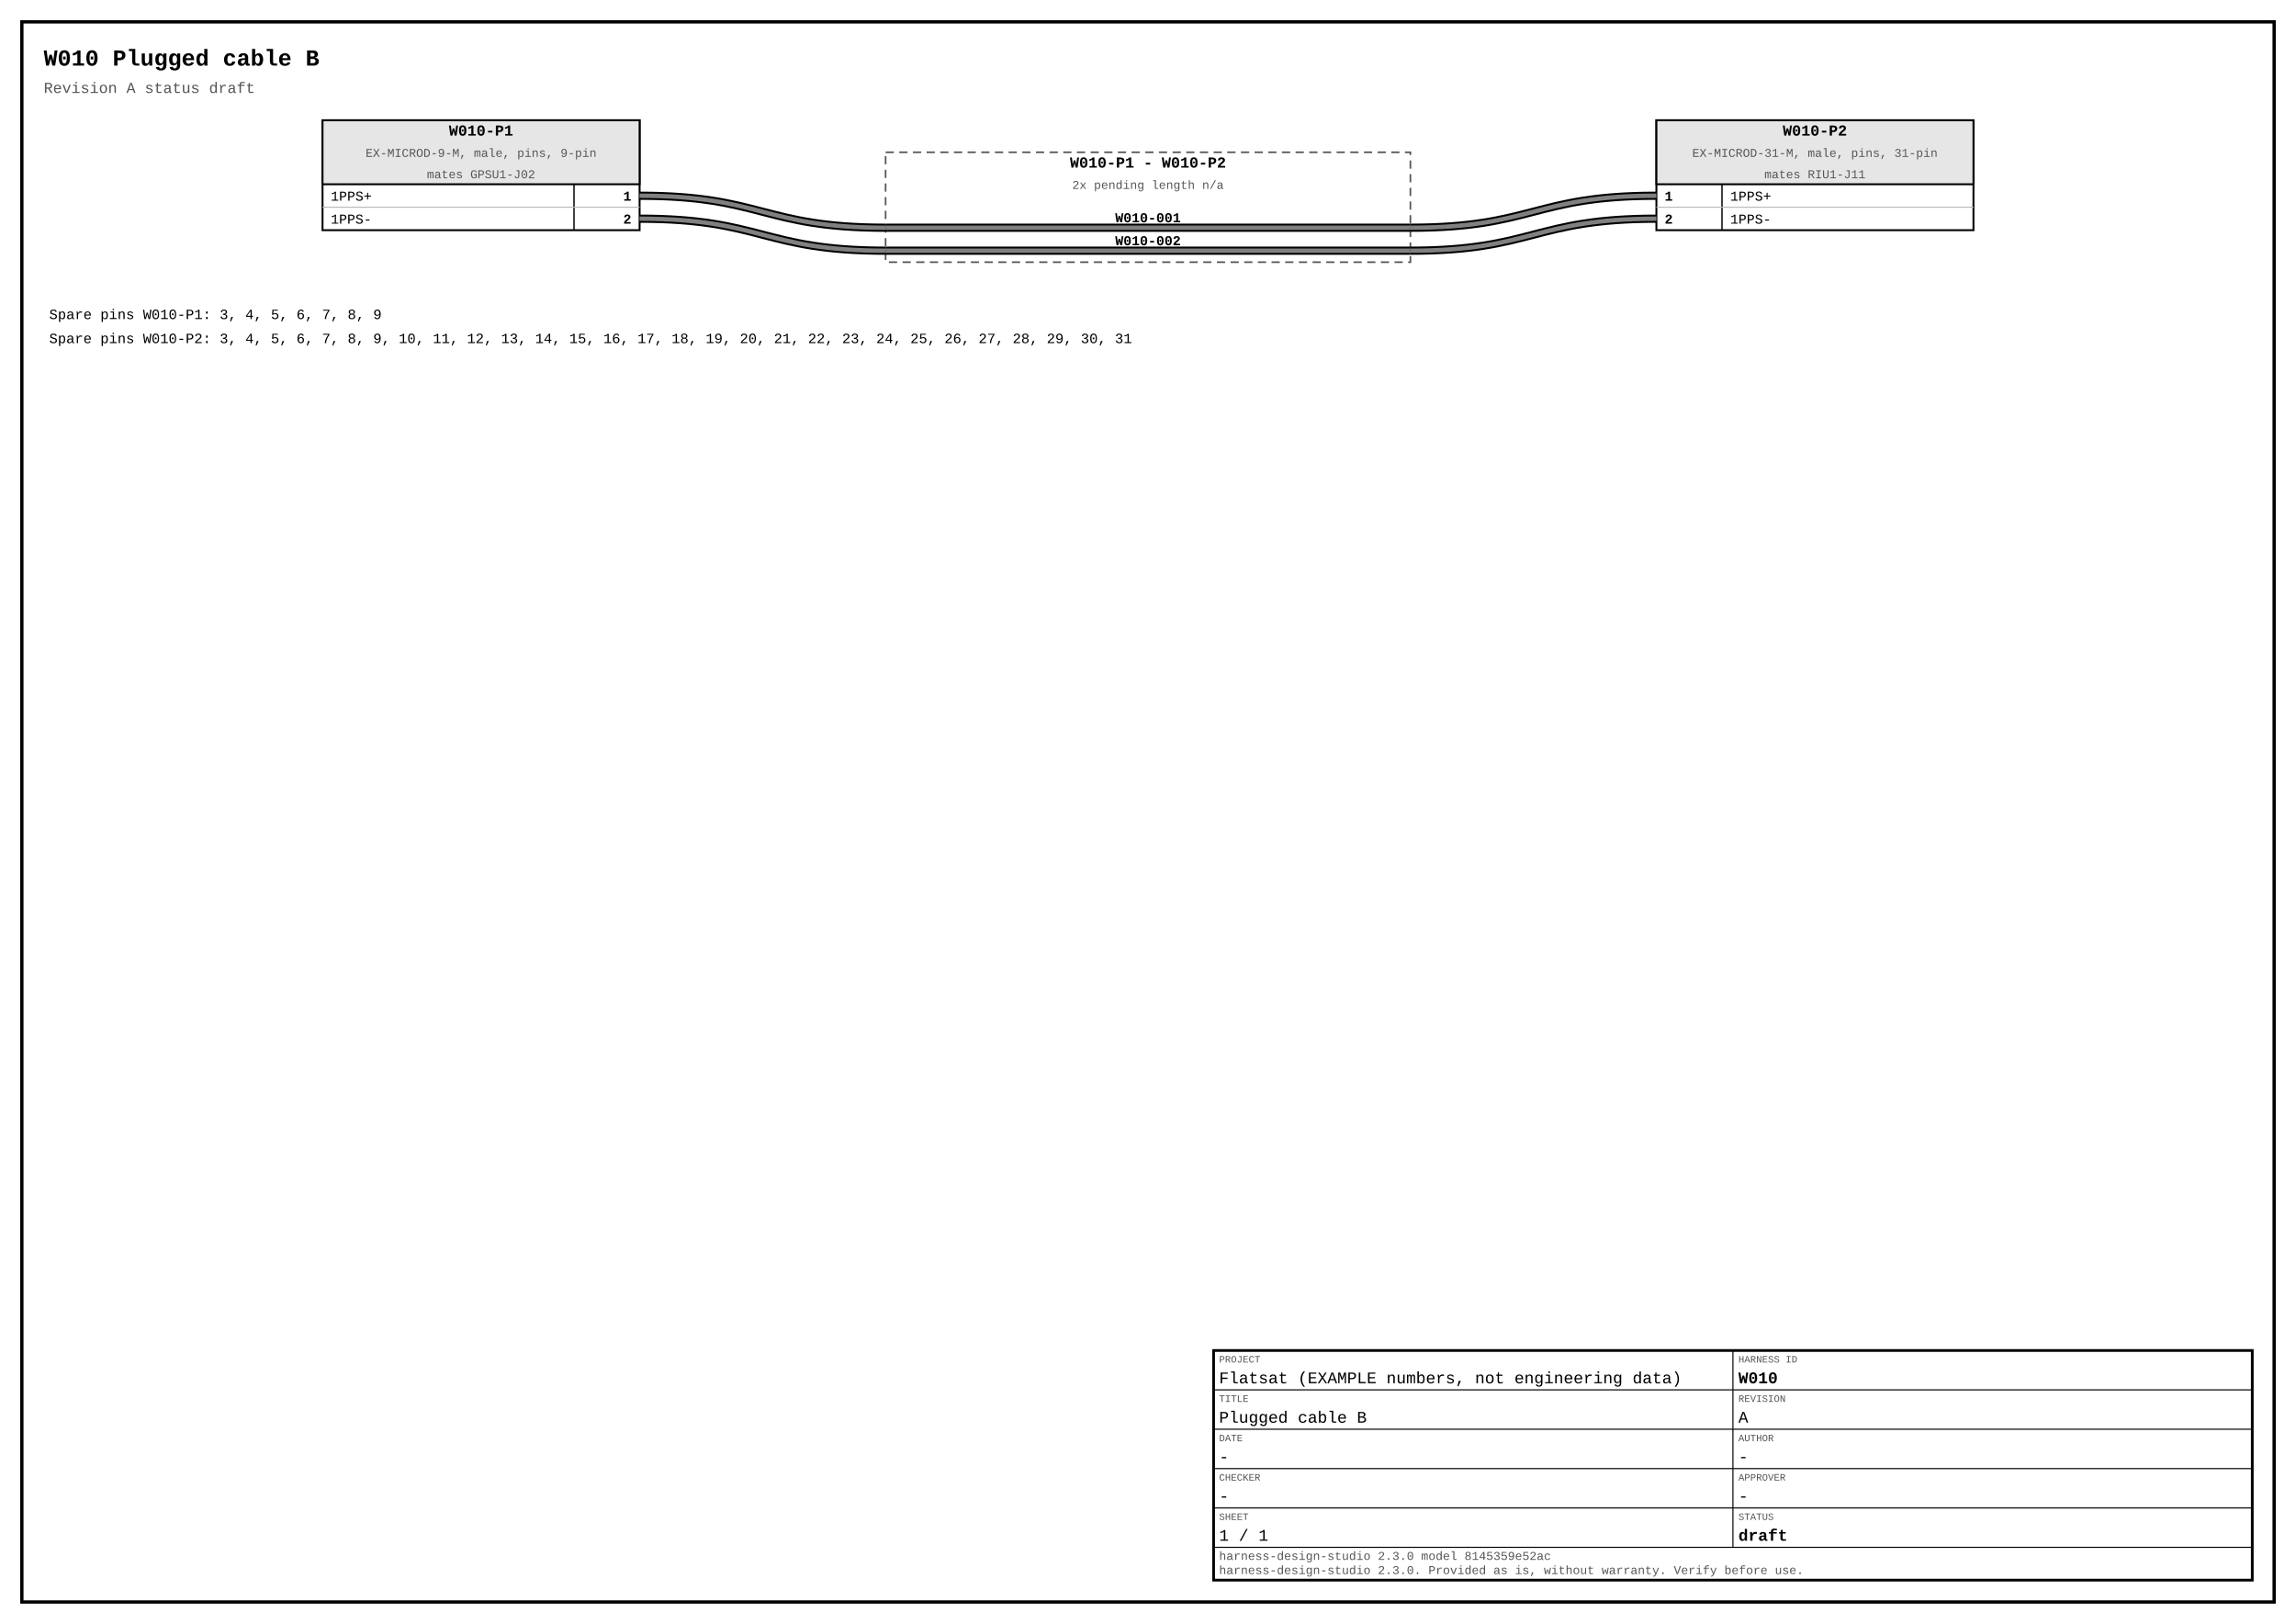
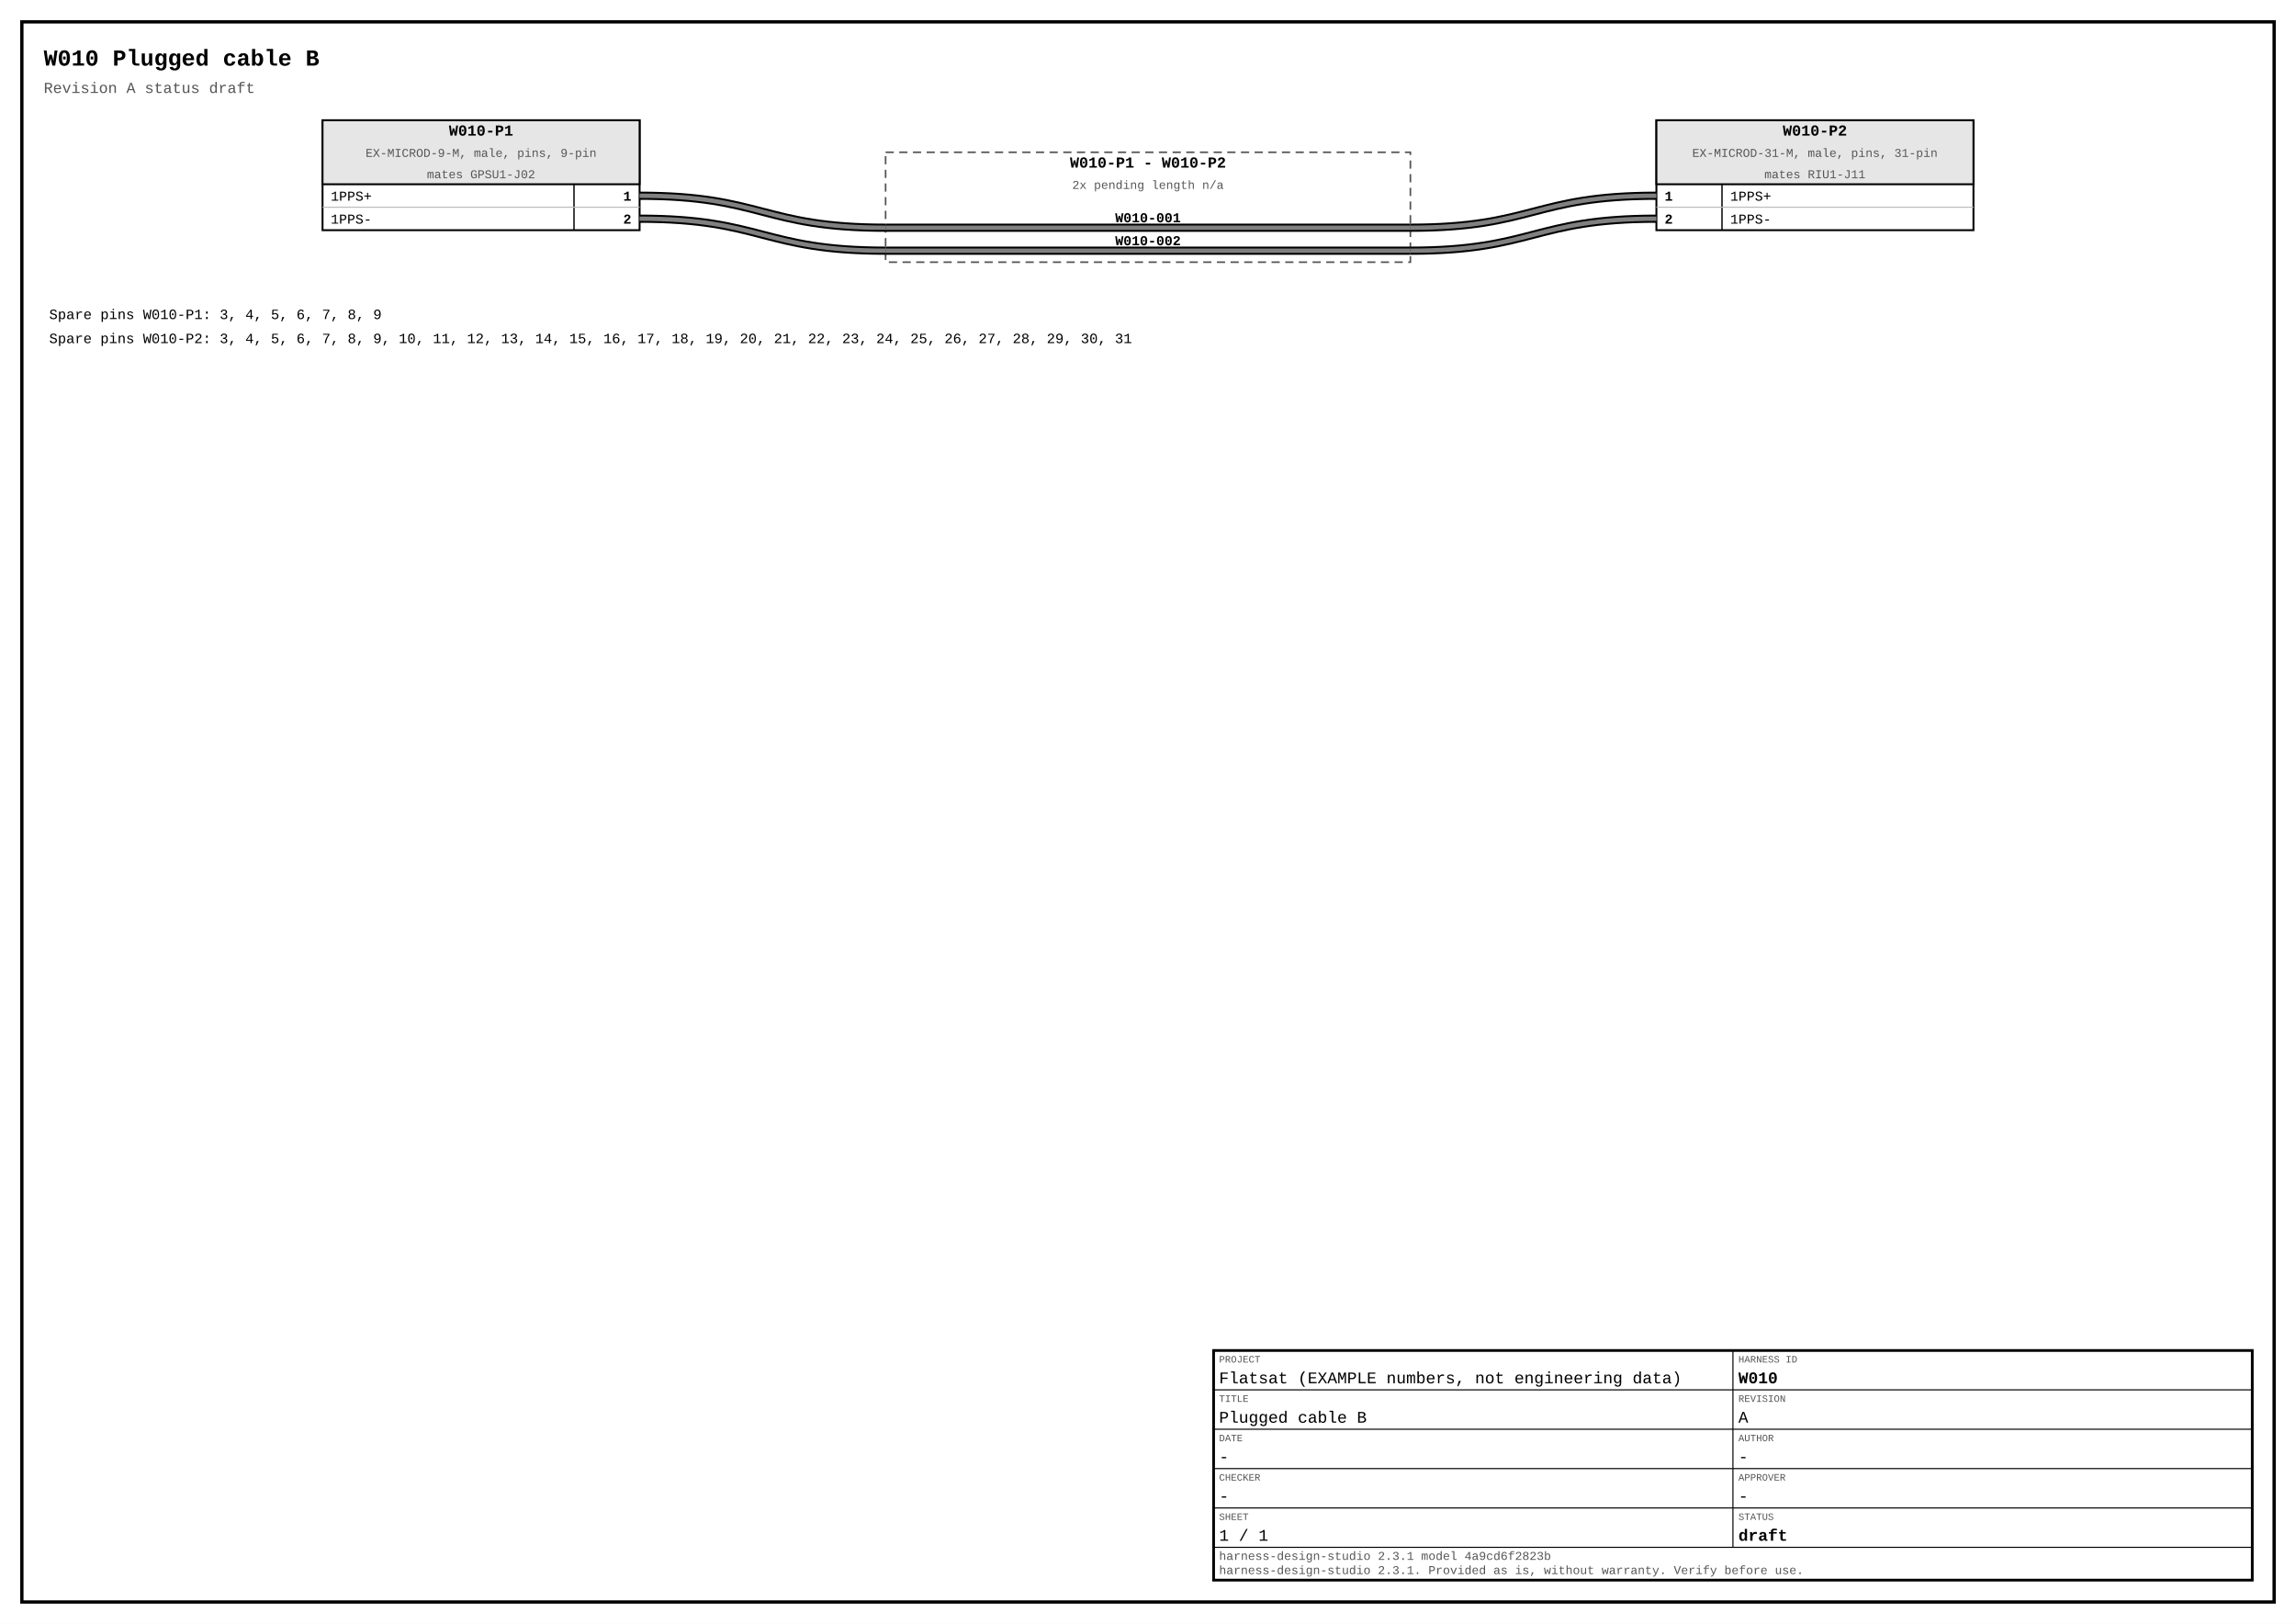
<svg xmlns="http://www.w3.org/2000/svg" width="420mm" height="297mm" viewBox="0 0 420 297" font-family="Courier New, Courier, monospace">
  <rect x="0" y="0" width="420" height="297" fill="#ffffff" />
  <rect x="4" y="4" width="412" height="289" fill="none" stroke="#000000" stroke-width="0.6" />
  <text x="8" y="12" font-size="4.2" font-weight="bold" text-anchor="start" fill="#000000">W010  Plugged cable B</text>
  <text x="8" y="17" font-size="2.8" text-anchor="start" fill="#555555">Revision A  status draft</text>
  <rect x="59" y="22" width="58" height="20.1" fill="#ffffff" stroke="#000000" stroke-width="0.35" />
  <rect x="59" y="22" width="58" height="11.7" fill="#e6e6e6" stroke="#000000" stroke-width="0.35" />
  <text x="88" y="24.8" font-size="2.8" font-weight="bold" text-anchor="middle" fill="#000000">W010-P1</text>
  <text x="88" y="28.7" font-size="2.2" text-anchor="middle" fill="#555555">EX-MICROD-9-M, male, pins, 9-pin</text>
  <text x="88" y="32.6" font-size="2.2" text-anchor="middle" fill="#555555">mates GPSU1-J02</text>
  <line x1="105" y1="33.7" x2="105" y2="42.1" stroke="#000000" stroke-width="0.25" />
  <line x1="59" y1="37.9" x2="117" y2="37.9" stroke="#bbbbbb" stroke-width="0.2" />
  <text x="60.5" y="36.7" font-size="2.5" text-anchor="start" fill="#000000" data-ref="sig/W010-P1/1">1PPS+</text>
  <text x="115.5" y="36.7" font-size="2.5" font-weight="bold" text-anchor="end" fill="#000000" data-ref="pin/W010-P1/1">1</text>
  <text x="60.5" y="40.9" font-size="2.5" text-anchor="start" fill="#000000" data-ref="sig/W010-P1/2">1PPS-</text>
  <text x="115.5" y="40.9" font-size="2.5" font-weight="bold" text-anchor="end" fill="#000000" data-ref="pin/W010-P1/2">2</text>
  <rect x="303" y="22" width="58" height="20.1" fill="#ffffff" stroke="#000000" stroke-width="0.35" />
  <rect x="303" y="22" width="58" height="11.7" fill="#e6e6e6" stroke="#000000" stroke-width="0.35" />
  <text x="332" y="24.8" font-size="2.8" font-weight="bold" text-anchor="middle" fill="#000000">W010-P2</text>
  <text x="332" y="28.7" font-size="2.2" text-anchor="middle" fill="#555555">EX-MICROD-31-M, male, pins, 31-pin</text>
  <text x="332" y="32.6" font-size="2.2" text-anchor="middle" fill="#555555">mates RIU1-J11</text>
  <line x1="315" y1="33.7" x2="315" y2="42.1" stroke="#000000" stroke-width="0.25" />
  <line x1="303" y1="37.9" x2="361" y2="37.9" stroke="#bbbbbb" stroke-width="0.2" />
  <text x="304.5" y="36.7" font-size="2.5" font-weight="bold" text-anchor="start" fill="#000000" data-ref="pin/W010-P2/1">1</text>
  <text x="316.5" y="36.7" font-size="2.5" text-anchor="start" fill="#000000" data-ref="sig/W010-P2/1">1PPS+</text>
  <text x="304.5" y="40.9" font-size="2.5" font-weight="bold" text-anchor="start" fill="#000000" data-ref="pin/W010-P2/2">2</text>
  <text x="316.5" y="40.9" font-size="2.5" text-anchor="start" fill="#000000" data-ref="sig/W010-P2/2">1PPS-</text>
  <rect x="162" y="27.85" width="96" height="20.1" fill="none" stroke="#555555" stroke-width="0.3" stroke-dasharray="1.5 1" />
  <text x="210" y="30.65" font-size="2.8" font-weight="bold" text-anchor="middle" fill="#000000">W010-P1 - W010-P2</text>
  <text x="210" y="34.55" font-size="2.2" text-anchor="middle" fill="#555555">2x  pending  length n/a</text>
  <path d="M 117 35.8 C 139.5 35.8 139.5 41.65 162 41.65" fill="none" stroke="#000000" stroke-width="1.5" />
  <line x1="162" y1="41.65" x2="258" y2="41.65" stroke="#000000" stroke-width="1.5" />
  <path d="M 258 41.65 C 280.5 41.65 280.5 35.8 303 35.8" fill="none" stroke="#000000" stroke-width="1.5" />
  <path d="M 117 35.8 C 139.5 35.8 139.5 41.65 162 41.65" fill="none" stroke="#808080" stroke-width="0.8" />
  <line x1="162" y1="41.65" x2="258" y2="41.65" stroke="#808080" stroke-width="0.8" />
  <path d="M 258 41.65 C 280.5 41.65 280.5 35.8 303 35.8" fill="none" stroke="#808080" stroke-width="0.8" />
  <text x="210" y="40.65" font-size="2.5" font-weight="bold" text-anchor="middle" fill="#000000">W010-001</text>
  <path d="M 117 40 C 139.5 40 139.5 45.85 162 45.85" fill="none" stroke="#000000" stroke-width="1.5" />
  <line x1="162" y1="45.85" x2="258" y2="45.85" stroke="#000000" stroke-width="1.5" />
  <path d="M 258 45.85 C 280.5 45.85 280.5 40 303 40" fill="none" stroke="#000000" stroke-width="1.5" />
  <path d="M 117 40 C 139.5 40 139.5 45.85 162 45.85" fill="none" stroke="#808080" stroke-width="0.8" />
  <line x1="162" y1="45.85" x2="258" y2="45.85" stroke="#808080" stroke-width="0.8" />
  <path d="M 258 45.85 C 280.5 45.85 280.5 40 303 40" fill="none" stroke="#808080" stroke-width="0.8" />
  <text x="210" y="44.85" font-size="2.5" font-weight="bold" text-anchor="middle" fill="#000000">W010-002</text>
  <text x="9" y="58.35" font-size="2.6" text-anchor="start" fill="#000000">Spare pins W010-P1: 3, 4, 5, 6, 7, 8, 9</text>
  <text x="9" y="62.75" font-size="2.6" text-anchor="start" fill="#000000">Spare pins W010-P2: 3, 4, 5, 6, 7, 8, 9, 10, 11, 12, 13, 14, 15, 16, 17, 18, 19, 20, 21, 22, 23, 24, 25, 26, 27, 28, 29, 30, 31</text>
  <rect x="222" y="247" width="190" height="42" fill="none" stroke="#000000" stroke-width="0.5" />
  <line x1="222" y1="247" x2="317" y2="247" stroke="#000000" stroke-width="0.2" />
  <text x="223" y="249.2" font-size="1.8" text-anchor="start" fill="#555555">PROJECT</text>
  <text x="223" y="253" font-size="3" text-anchor="start" fill="#000000">Flatsat (EXAMPLE numbers, not engineering data)</text>
  <line x1="317" y1="247" x2="412" y2="247" stroke="#000000" stroke-width="0.2" />
  <text x="318" y="249.2" font-size="1.8" text-anchor="start" fill="#555555">HARNESS ID</text>
  <text x="318" y="253" font-size="3" font-weight="bold" text-anchor="start" fill="#000000">W010</text>
  <line x1="222" y1="254.2" x2="317" y2="254.2" stroke="#000000" stroke-width="0.2" />
  <text x="223" y="256.4" font-size="1.8" text-anchor="start" fill="#555555">TITLE</text>
  <text x="223" y="260.2" font-size="3" text-anchor="start" fill="#000000">Plugged cable B</text>
  <line x1="317" y1="254.2" x2="412" y2="254.2" stroke="#000000" stroke-width="0.2" />
  <text x="318" y="256.4" font-size="1.8" text-anchor="start" fill="#555555">REVISION</text>
  <text x="318" y="260.2" font-size="3" text-anchor="start" fill="#000000">A</text>
  <line x1="222" y1="261.4" x2="317" y2="261.4" stroke="#000000" stroke-width="0.2" />
  <text x="223" y="263.6" font-size="1.8" text-anchor="start" fill="#555555">DATE</text>
  <text x="223" y="267.4" font-size="3" text-anchor="start" fill="#000000">-</text>
  <line x1="317" y1="261.4" x2="412" y2="261.4" stroke="#000000" stroke-width="0.2" />
  <text x="318" y="263.6" font-size="1.8" text-anchor="start" fill="#555555">AUTHOR</text>
  <text x="318" y="267.4" font-size="3" text-anchor="start" fill="#000000">-</text>
  <line x1="222" y1="268.6" x2="317" y2="268.6" stroke="#000000" stroke-width="0.2" />
  <text x="223" y="270.8" font-size="1.8" text-anchor="start" fill="#555555">CHECKER</text>
  <text x="223" y="274.6" font-size="3" text-anchor="start" fill="#000000">-</text>
  <line x1="317" y1="268.6" x2="412" y2="268.6" stroke="#000000" stroke-width="0.2" />
  <text x="318" y="270.8" font-size="1.8" text-anchor="start" fill="#555555">APPROVER</text>
  <text x="318" y="274.6" font-size="3" text-anchor="start" fill="#000000">-</text>
  <line x1="222" y1="275.8" x2="317" y2="275.8" stroke="#000000" stroke-width="0.2" />
  <text x="223" y="278" font-size="1.8" text-anchor="start" fill="#555555">SHEET</text>
  <text x="223" y="281.8" font-size="3" text-anchor="start" fill="#000000">1 / 1</text>
  <line x1="317" y1="275.8" x2="412" y2="275.8" stroke="#000000" stroke-width="0.2" />
  <text x="318" y="278" font-size="1.8" text-anchor="start" fill="#555555">STATUS</text>
  <text x="318" y="281.8" font-size="3" font-weight="bold" text-anchor="start" fill="#000000">draft</text>
  <line x1="317" y1="247" x2="317" y2="283" stroke="#000000" stroke-width="0.2" />
  <line x1="222" y1="283" x2="412" y2="283" stroke="#000000" stroke-width="0.2" />
-   <text x="223" y="285.3" font-size="2.2" text-anchor="start" fill="#555555">harness-design-studio 2.3.0 model 8145359e52ac</text>
-   <text x="223" y="287.9" font-size="2.2" text-anchor="start" fill="#555555">harness-design-studio 2.3.0. Provided as is, without warranty. Verify before use.</text>
+   <text x="223" y="285.3" font-size="2.2" text-anchor="start" fill="#555555">harness-design-studio 2.3.1 model 4a9cd6f2823b</text>
+   <text x="223" y="287.9" font-size="2.2" text-anchor="start" fill="#555555">harness-design-studio 2.3.1. Provided as is, without warranty. Verify before use.</text>
</svg>
